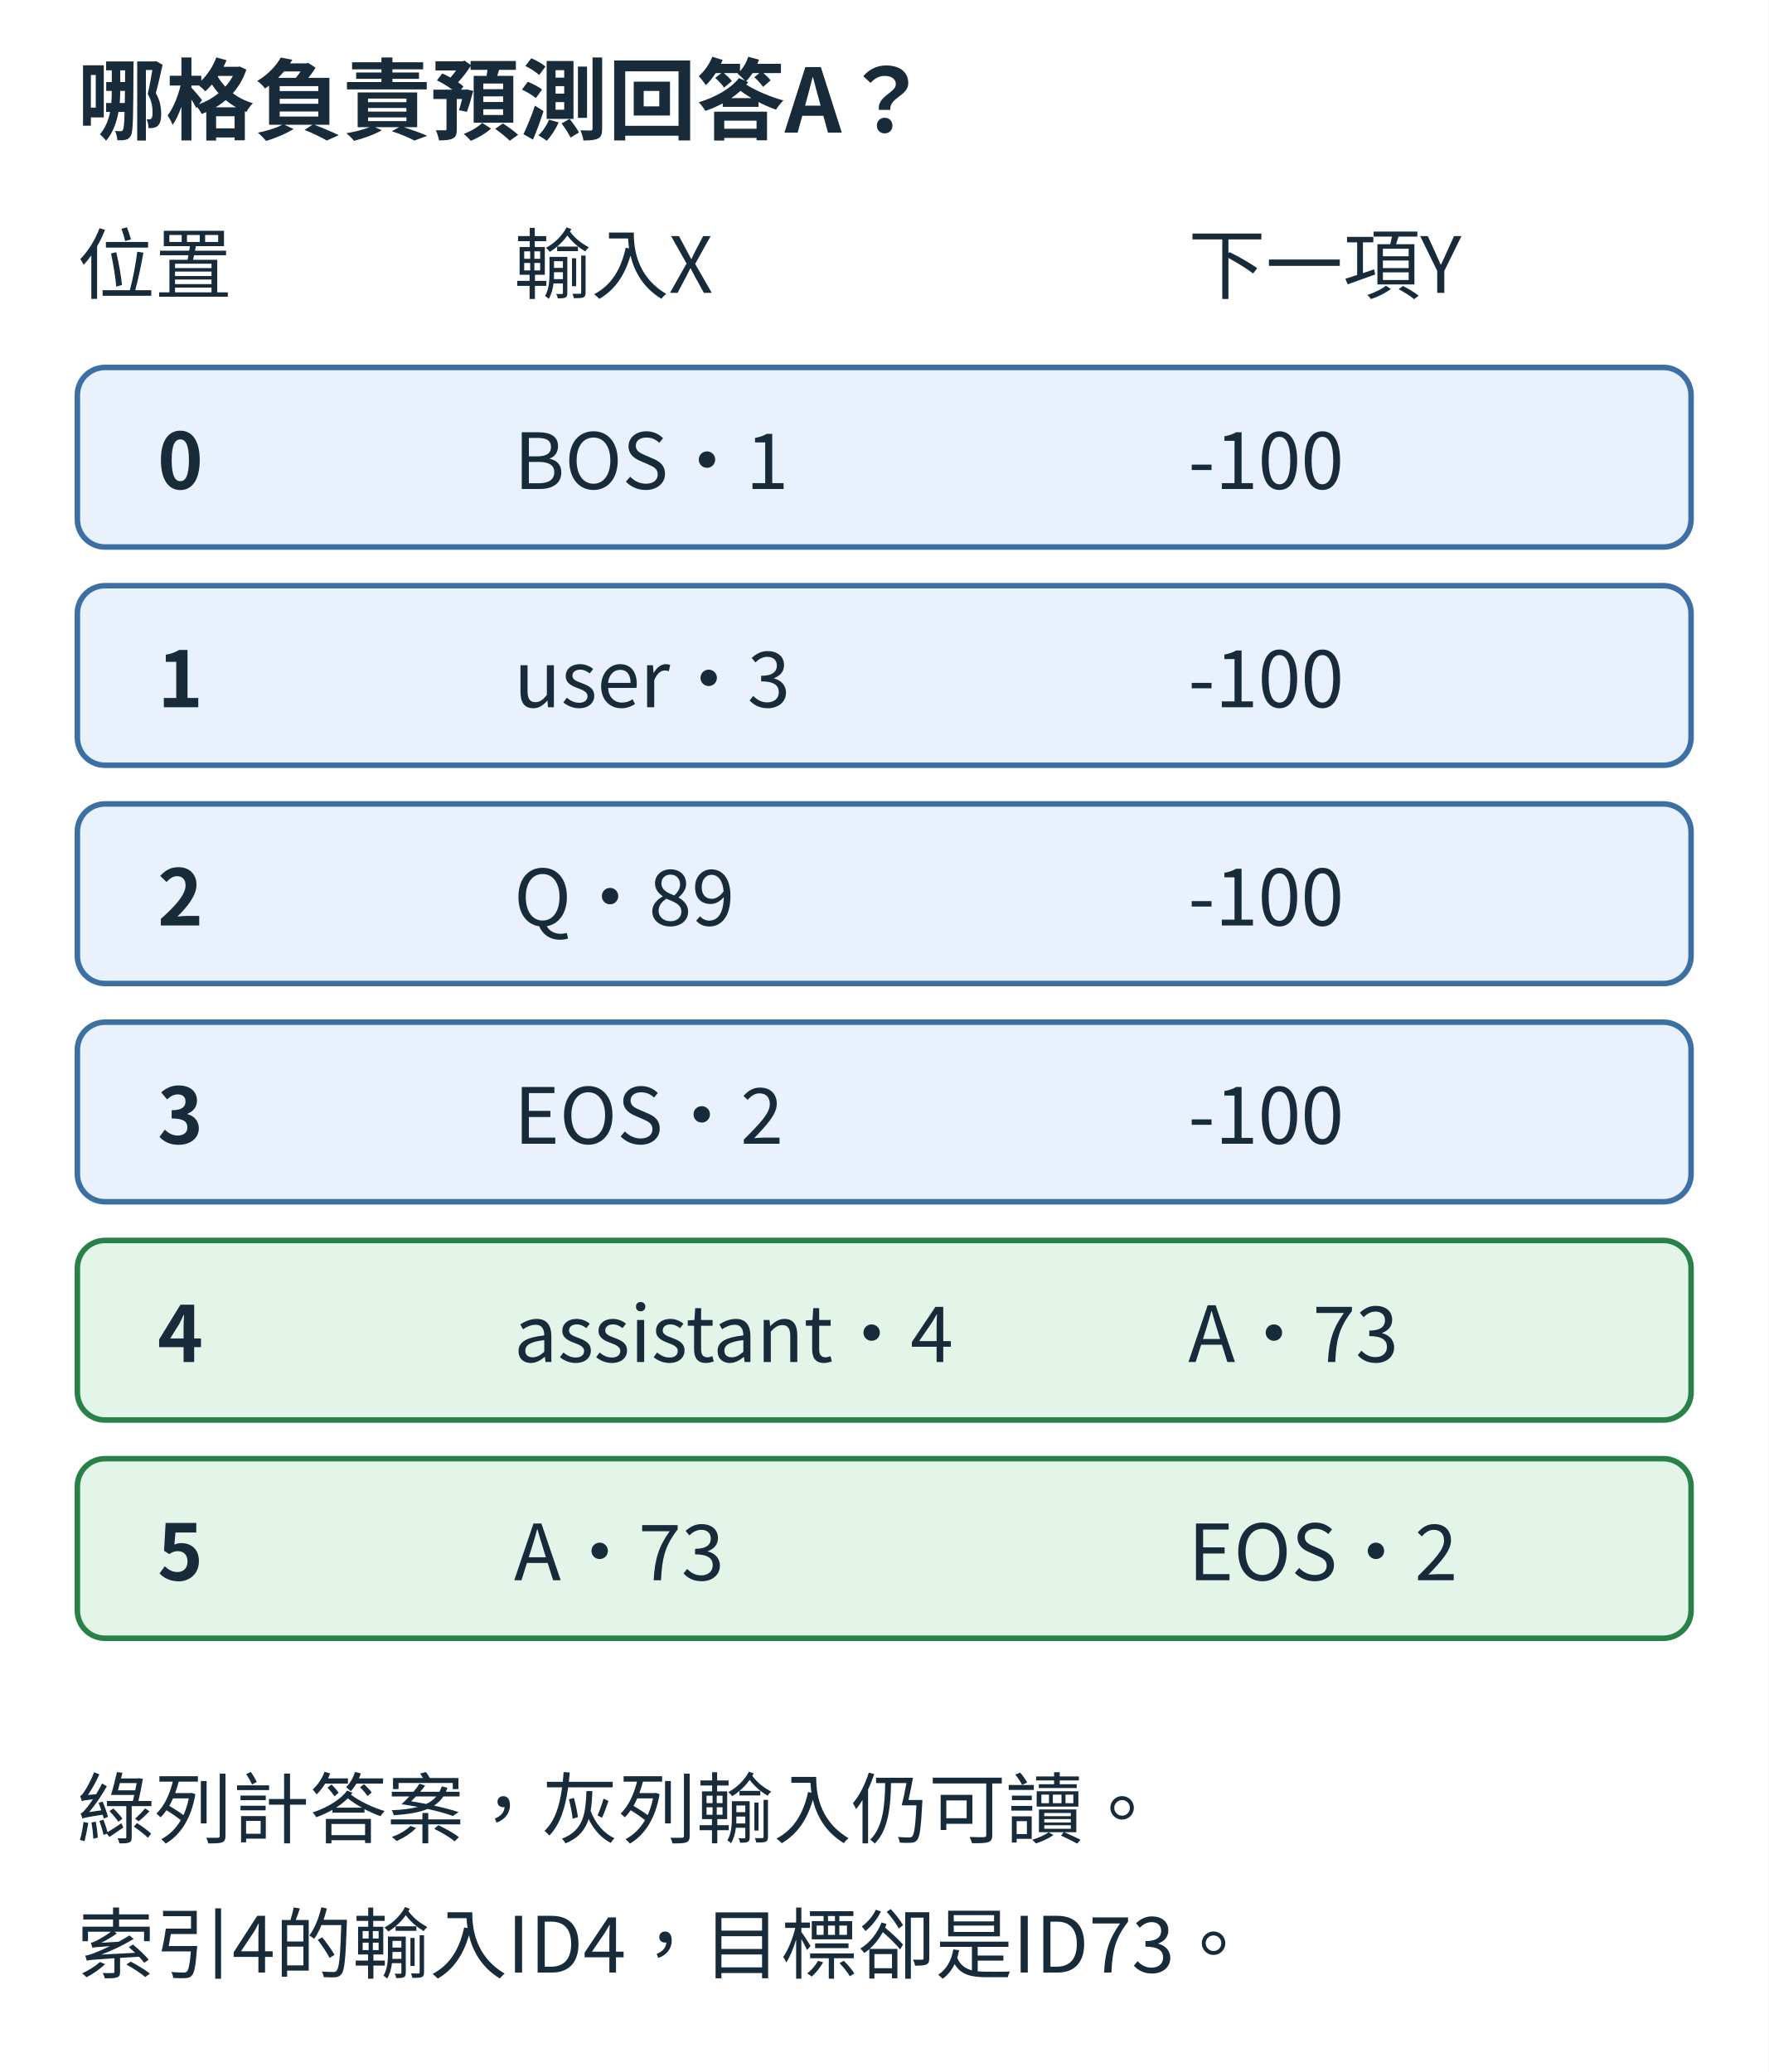
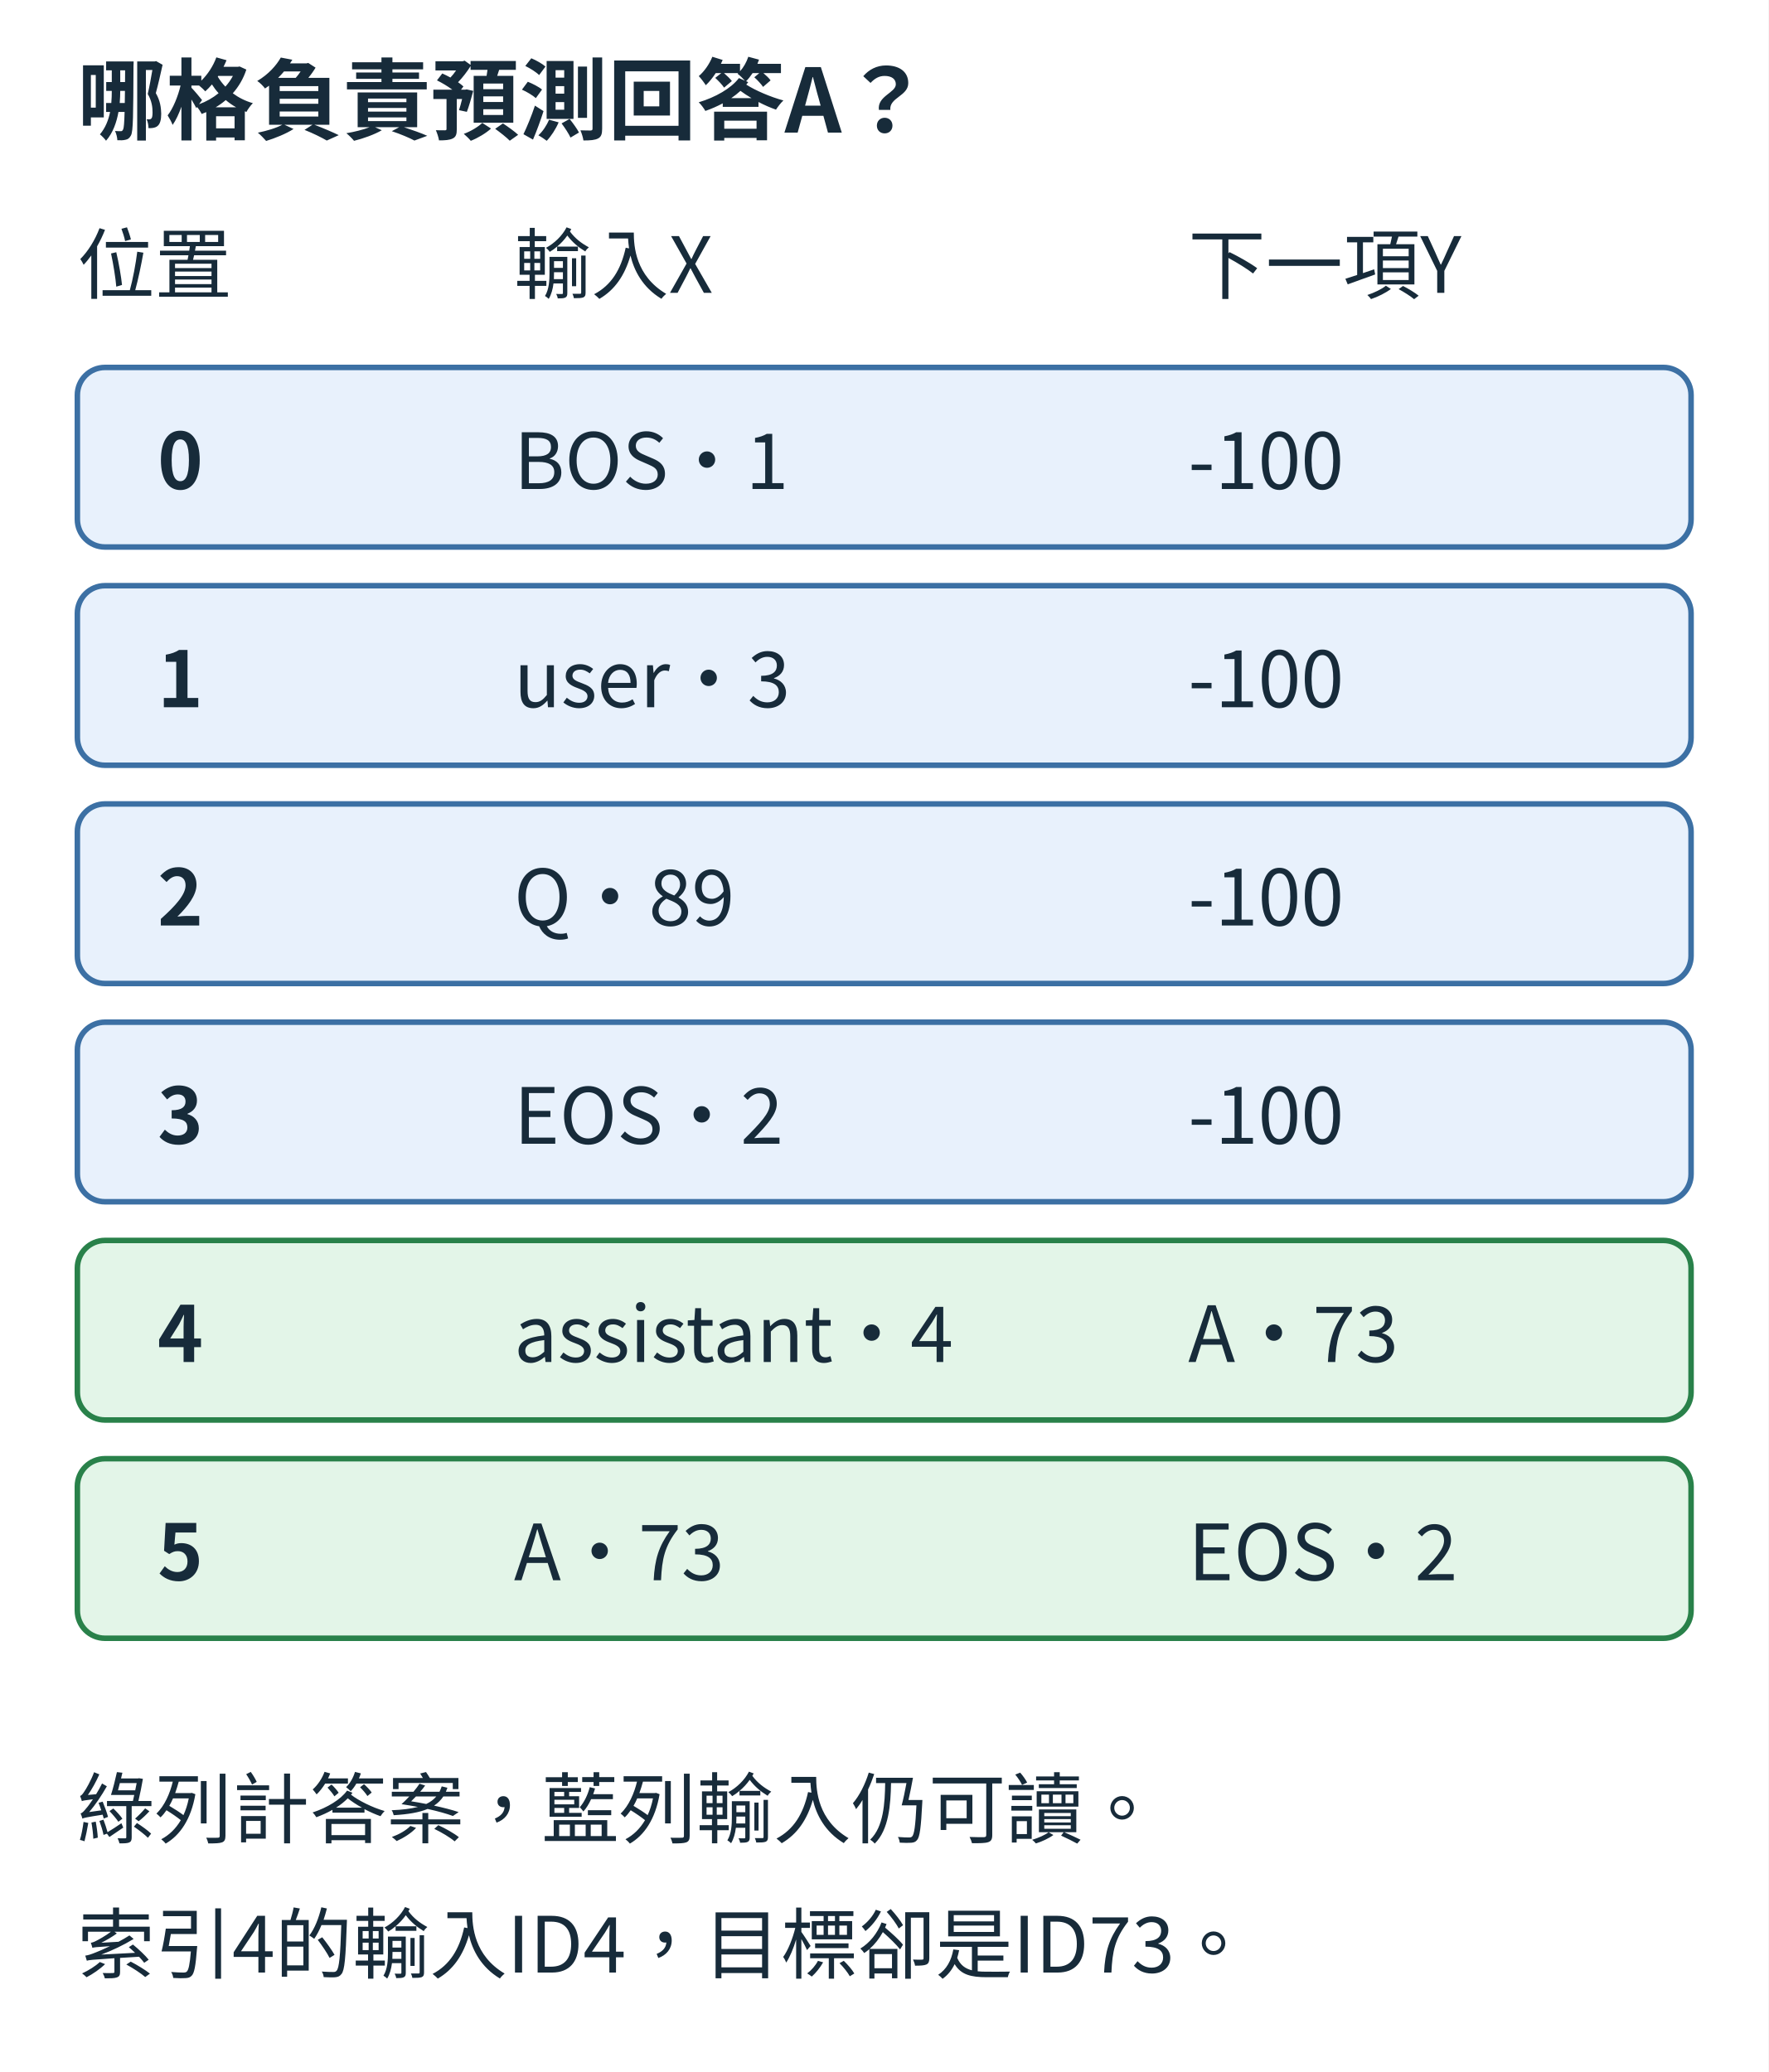
<svg xmlns="http://www.w3.org/2000/svg" width="640" height="750" viewBox="0 0 640 750" role="img" aria-labelledby="title desc">
  <defs>
    <style>text{font-family:"Noto Sans CJK TC",sans-serif;font-size:28px;fill:#172b3a}.strong{font-weight:700}</style>
    <marker id="arrow" markerWidth="12" markerHeight="12" refX="10" refY="6" orient="auto" markerUnits="userSpaceOnUse">
      <path d="M0 0L12 6L0 12Z" fill="#3c70a4" />
    </marker>
  </defs>
  <rect width="640" height="750" fill="white" />
  <text x="28" y="48" font-size="32" style="font-size:32px" text-anchor="start" class="strong">哪格負責預測回答A？</text>
  <text x="28" y="106" font-size="28" style="font-size:28px" text-anchor="start">位置</text>
  <text x="186" y="106" font-size="28" style="font-size:28px" text-anchor="start">輸入X</text>
  <text x="430" y="106" font-size="28" style="font-size:28px" text-anchor="start">下一項Y</text>
  <rect x="28" y="133" width="584" height="65" rx="10" fill="#e8f1fc" stroke="#3c70a4" stroke-width="2" />
  <text x="57" y="177" font-size="28" style="font-size:28px" text-anchor="start" class="strong">0</text>
  <text x="186" y="177" font-size="28" style="font-size:28px" text-anchor="start">BOS·1</text>
  <text x="430" y="177" font-size="28" style="font-size:28px" text-anchor="start">-100</text>
  <rect x="28" y="212" width="584" height="65" rx="10" fill="#e8f1fc" stroke="#3c70a4" stroke-width="2" />
  <text x="57" y="256" font-size="28" style="font-size:28px" text-anchor="start" class="strong">1</text>
  <text x="186" y="256" font-size="28" style="font-size:28px" text-anchor="start">user·3</text>
  <text x="430" y="256" font-size="28" style="font-size:28px" text-anchor="start">-100</text>
  <rect x="28" y="291" width="584" height="65" rx="10" fill="#e8f1fc" stroke="#3c70a4" stroke-width="2" />
  <text x="57" y="335" font-size="28" style="font-size:28px" text-anchor="start" class="strong">2</text>
  <text x="186" y="335" font-size="28" style="font-size:28px" text-anchor="start">Q·89</text>
  <text x="430" y="335" font-size="28" style="font-size:28px" text-anchor="start">-100</text>
  <rect x="28" y="370" width="584" height="65" rx="10" fill="#e8f1fc" stroke="#3c70a4" stroke-width="2" />
  <text x="57" y="414" font-size="28" style="font-size:28px" text-anchor="start" class="strong">3</text>
  <text x="186" y="414" font-size="28" style="font-size:28px" text-anchor="start">EOS·2</text>
  <text x="430" y="414" font-size="28" style="font-size:28px" text-anchor="start">-100</text>
  <rect x="28" y="449" width="584" height="65" rx="10" fill="#e3f5e8" stroke="#29814a" stroke-width="2" />
  <text x="57" y="493" font-size="28" style="font-size:28px" text-anchor="start" class="strong">4</text>
  <text x="186" y="493" font-size="28" style="font-size:28px" text-anchor="start">assistant·4</text>
  <text x="430" y="493" font-size="28" style="font-size:28px" text-anchor="start">A·73</text>
  <rect x="28" y="528" width="584" height="65" rx="10" fill="#e3f5e8" stroke="#29814a" stroke-width="2" />
  <text x="57" y="572" font-size="28" style="font-size:28px" text-anchor="start" class="strong">5</text>
  <text x="186" y="572" font-size="28" style="font-size:28px" text-anchor="start">A·73</text>
  <text x="430" y="572" font-size="28" style="font-size:28px" text-anchor="start">EOS·2</text>
-   <text x="28" y="665" font-size="28" style="font-size:28px" text-anchor="start">綠列計答案，灰列輸入仍可讀。</text>
+   <text x="28" y="665" font-size="28" style="font-size:28px" text-anchor="start">綠列計答案，藍列輸入仍可讀。</text>
  <text x="28" y="714" font-size="28" style="font-size:28px" text-anchor="start">索引4的輸入ID4，目標卻是ID73。</text>
</svg>
